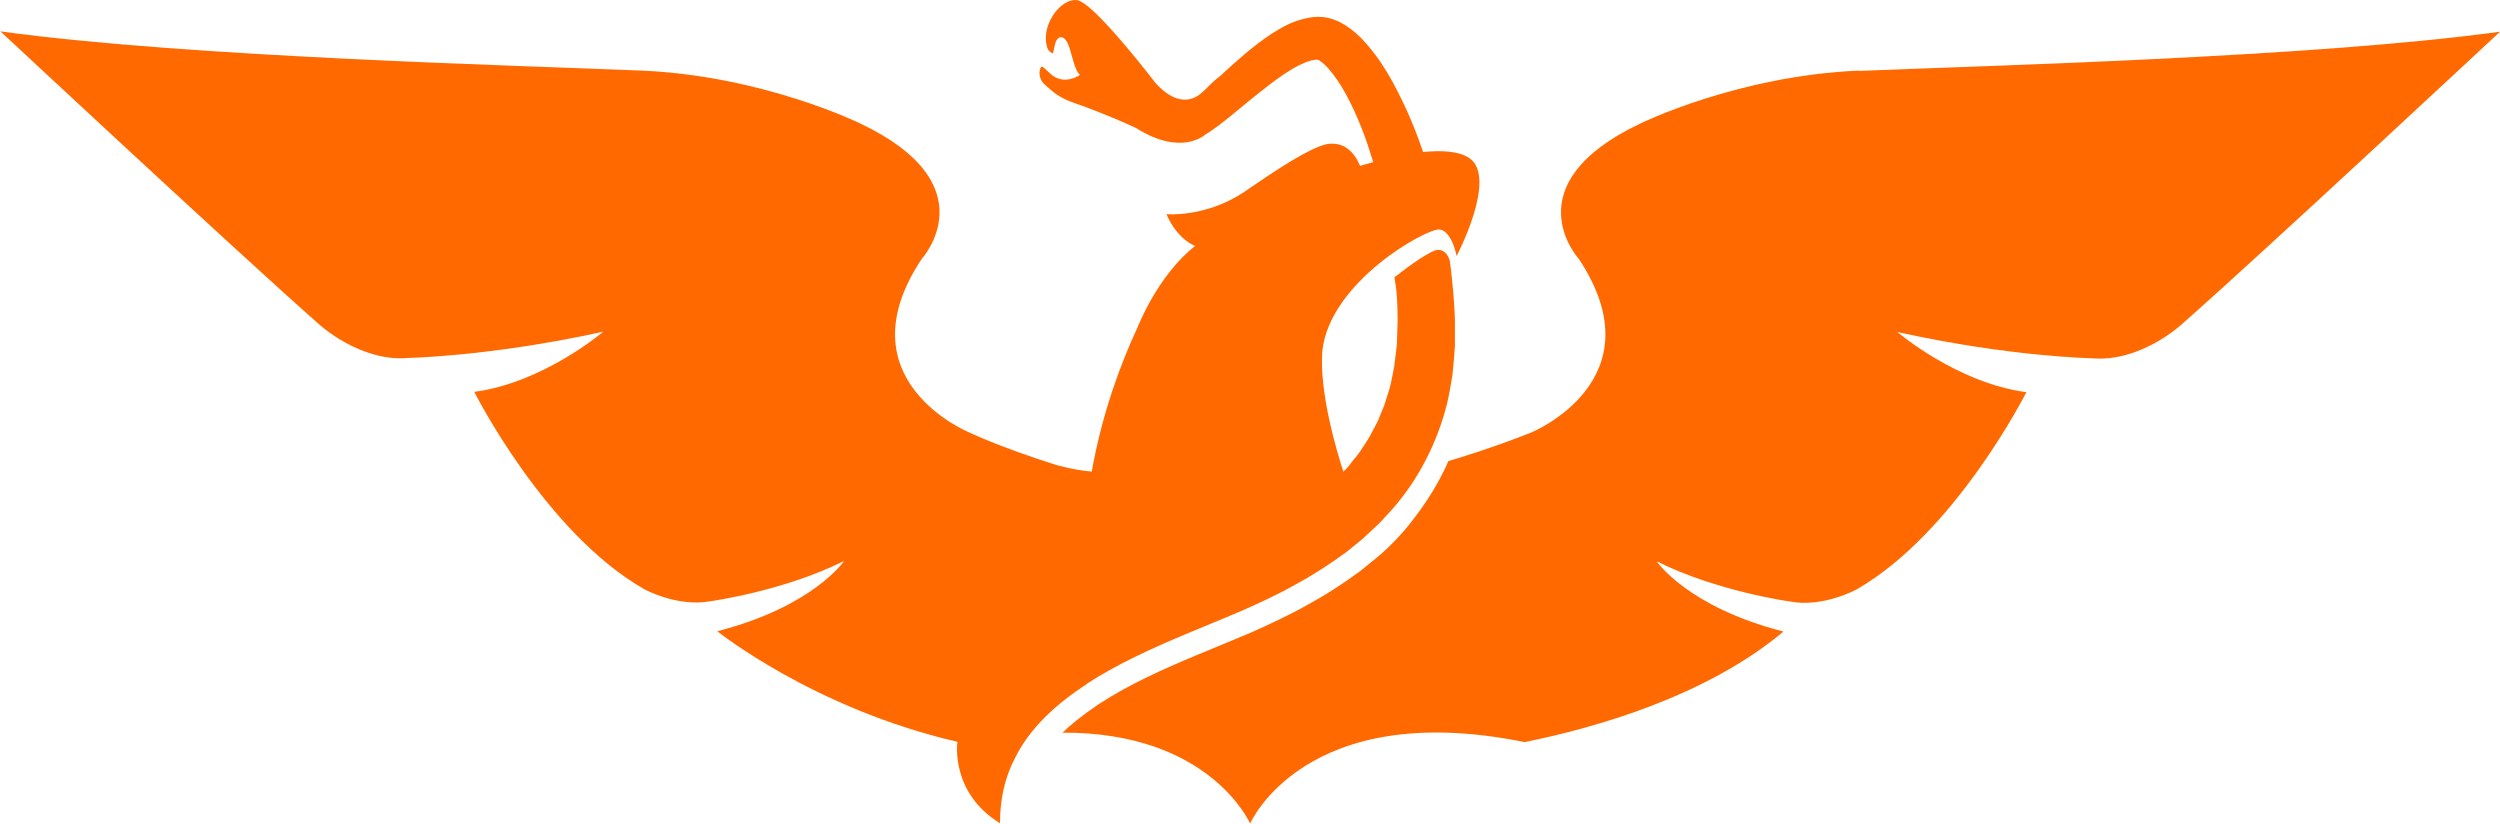
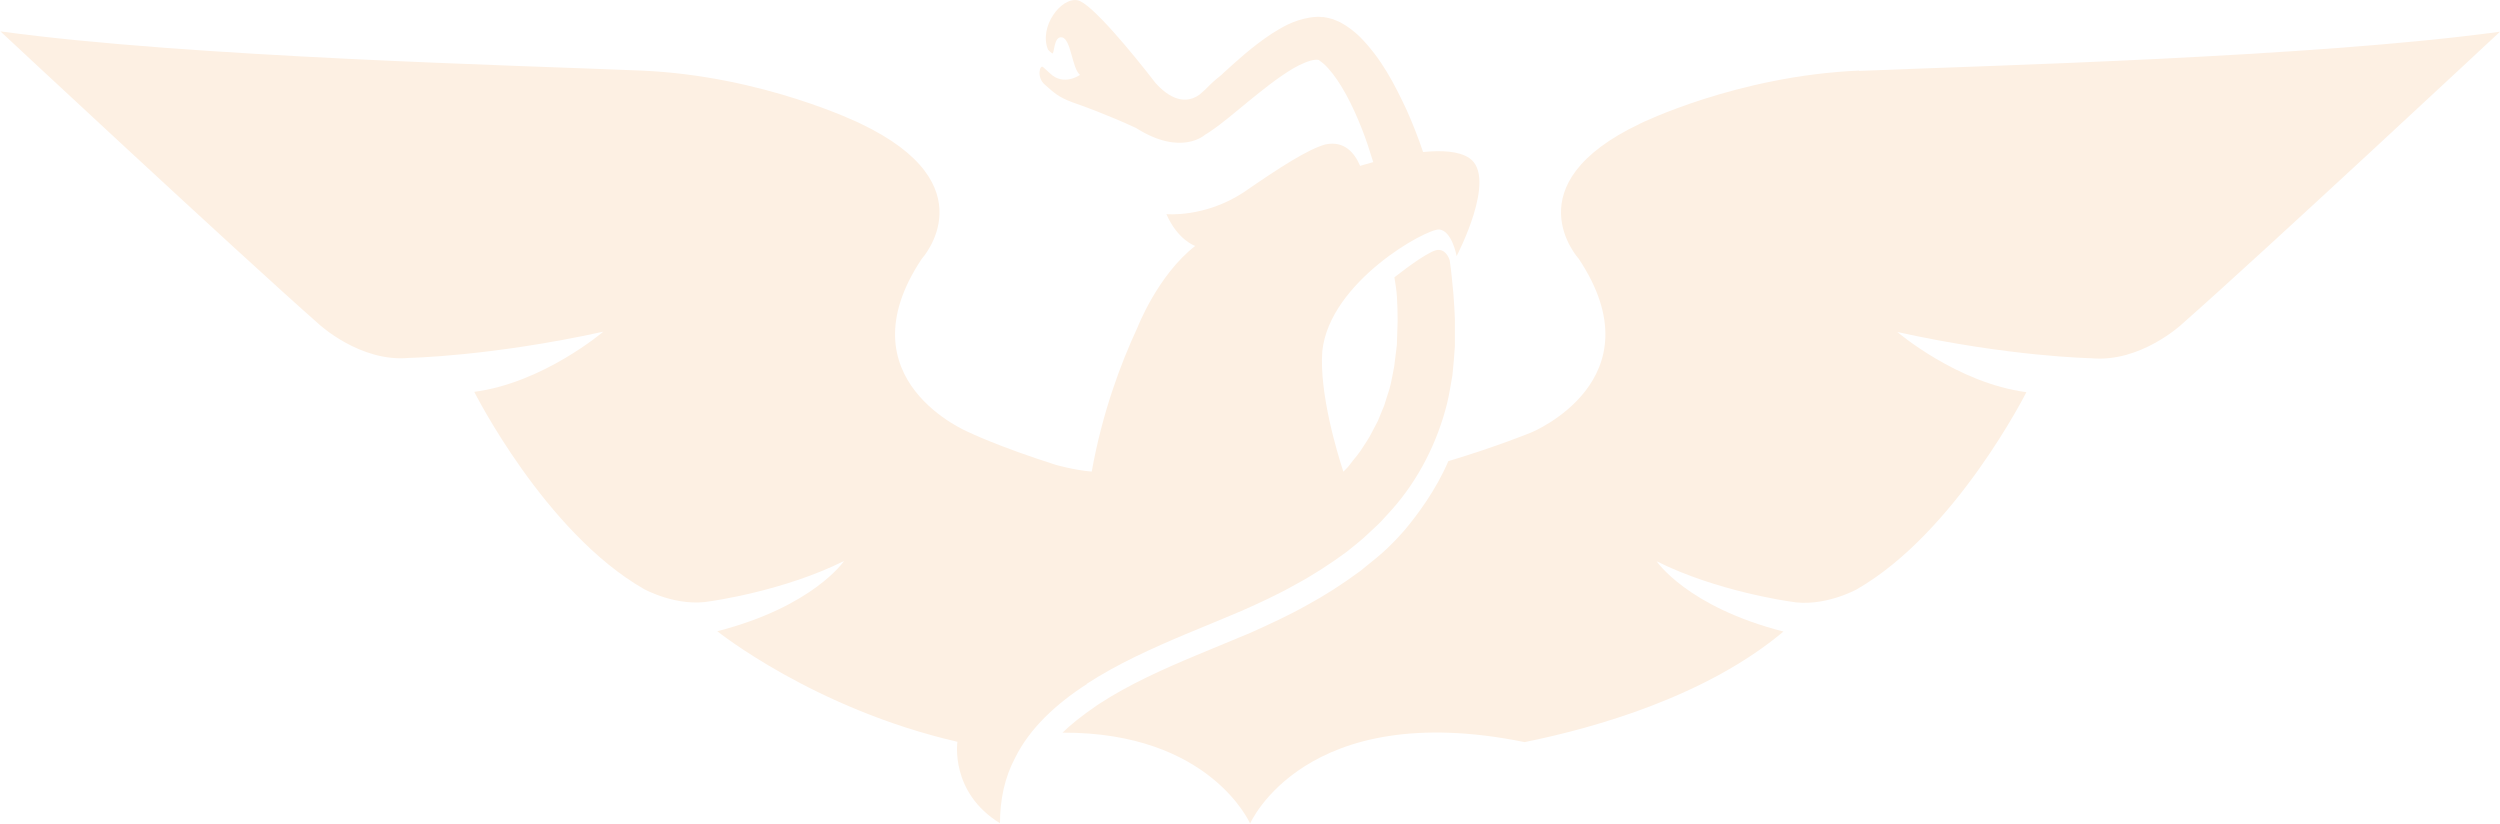
<svg xmlns="http://www.w3.org/2000/svg" id="Capa_1" version="1.1" viewBox="0 0 232.68 76.63">
  <defs>
    <style>
      .st0 {
-         fill: #ff6900;
+         fill: #fdf0e3;
      }
    </style>
  </defs>
  <path class="st0" d="M101.12,63.66c2.86-1.86,6.09-3.32,9.38-4.7,1.69-.69,3.35-1.39,5.02-2.09,1.7-.75,3.4-1.53,5.04-2.46,1.66-.89,3.25-1.93,4.78-3.05.73-.6,1.49-1.17,2.17-1.85.34-.33.7-.63,1.04-.99l.96-1.05c2.55-2.85,4.29-6.38,5.17-9.91.21-.88.35-1.77.5-2.64.09-.91.18-1.85.23-2.71v-2.45c-.02-.82-.09-1.63-.14-2.42-.09-.95-.2-2.17-.34-3.09,0,0-.24-.95-1-.99-.62-.11-2.85,1.53-4.15,2.55.1.64.2,1.19.24,1.88.04.72.06,1.45.06,2.18-.02.74-.04,1.48-.07,2.23-.09.67-.16,1.34-.25,2.02-.14.68-.25,1.4-.44,2.08l-.32,1-.16.52-.2.48-.4.98c-.16.33-.34.63-.5.95-.3.65-.74,1.23-1.12,1.84-.2.3-.44.58-.68.87-.23.28-.42.59-.7.85-.07.07-.14.14-.21.21-.55-1.68-2.26-7.3-1.96-11.22.68-6.47,9.74-11.45,10.9-11.32,1.18.14,1.6,2.47,1.6,2.47,0,0,3.85-7.32,1.18-9.12-.98-.66-2.61-.73-4.3-.56-.46-1.35-.97-2.66-1.53-3.91-1.16-2.48-2.36-4.79-4.34-6.8-.52-.5-1.11-.98-1.87-1.38-.22-.09-.41-.18-.64-.27-.29-.09-.65-.17-.88-.2h-.21s-.1-.02-.1-.02h-.05c-.41-.02-.16,0-.27,0-.21.01-.44.03-.63.06-1.61.27-2.64.93-3.59,1.52-1.85,1.23-3.22,2.51-4.46,3.63-.11.11-.22.22-.34.31-.39.3-.83.69-1.37,1.25-.18.16-.36.32-.53.47-1.65,1.18-3.25-.14-4.09-1.08-2.11-2.74-5.97-7.43-7.24-7.7-1.55-.32-3.64,2.46-2.77,4.59,0,0,.13.16.38.34.24.17.11-1.65.93-1.48.84.16.93,2.92,1.67,3.49,0,0-1.52,1.09-2.79-.14,0,0-.31-.29-.64-.58-.32-.29-.64.98.17,1.64.79.69,1.2,1.14,2.63,1.66.77.26,3.23,1.15,5.84,2.36,4.24,2.69,6.44.62,6.44.62.16-.09.29-.17.43-.27,1.21-.81,2.32-1.79,3.59-2.82,1.27-1.03,2.66-2.17,4.15-3.06.74-.43,1.57-.79,2.12-.82.03,0,.06,0,.09,0h.05s.2.03.2.03c.04.03-.06.04-.08.01,0,0,.08.05.11.06.2.12.5.37.78.69,1.2,1.33,2.27,3.42,3.15,5.66.35.87.76,2.12,1.05,3.08-.75.2-1.22.35-1.22.35-.53-1.24-1.49-2.36-3.23-2-1.63.46-4.15,2.07-7.64,4.48-3.62,2.36-7.16,2.01-7.16,2.01,1.06,2.43,2.68,2.96,2.68,2.96-3.5,2.72-5.38,7.61-5.38,7.61h0c-1.58,3.39-3.28,7.97-4.25,13.39-1.58-.12-3.36-.63-3.36-.63-5.31-1.69-8.04-3.01-8.04-3.01,0,0-11.94-4.87-4.42-16.16,0,0,6.31-6.89-5.73-12.6,0,0-9.03-4.44-20.36-4.92-11.33-.48-42.17-1.25-59.66-3.65,0,0,22.17,20.67,29.63,27.24,0,0,3.85,3.59,8.42,3.15,0,0,7.59-.14,18.06-2.44,0,0-5.58,4.76-12.01,5.6,0,0,6.58,13.08,15.79,18.35,0,0,3.11,1.73,6.24,1.13,0,0,6.77-.93,12.39-3.74,0,0-2.85,4.24-11.8,6.54,0,0,8.98,7.21,22.35,10.29,0,0-.72,4.7,3.96,7.58,0-2.18.43-4.25,1.41-6.09,1.36-2.76,3.84-5.04,6.7-6.88Z" />
  <path class="st0" d="M173.03,6.57c-11.33.48-20.35,4.92-20.35,4.92-12.06,5.71-5.74,12.6-5.74,12.6,7.5,11.29-4.42,16.16-4.42,16.16,0,0-3.16,1.3-7.72,2.67-1.17,2.74-2.94,5.06-3.97,6.3,0,0-1.25,1.51-2.73,2.71-.32.26-.63.52-.95.77l-.51.42c-1.74,1.28-3.38,2.33-5.03,3.22-1.72.97-3.51,1.78-5.19,2.54l-5.08,2.11c-3.04,1.27-6.25,2.7-9.02,4.51-.06.04-.11.07-.17.11-1.54,1.05-2.58,1.91-3.26,2.58,13.75-.06,17.46,8.46,17.46,8.46,0,0,5.1-11.74,25.55-7.58,6.66-1.35,16.92-4.28,24.09-10.29-8.97-2.3-11.8-6.54-11.8-6.54,5.61,2.81,12.39,3.74,12.39,3.74,3.11.6,6.23-1.13,6.23-1.13,9.2-5.27,15.79-18.35,15.79-18.35-6.44-.84-12.01-5.6-12.01-5.6,10.46,2.31,18.04,2.44,18.04,2.44,4.57.44,8.42-3.15,8.42-3.15,7.47-6.57,29.63-27.24,29.63-27.24-17.47,2.4-48.31,3.17-59.64,3.65Z" />
</svg>
